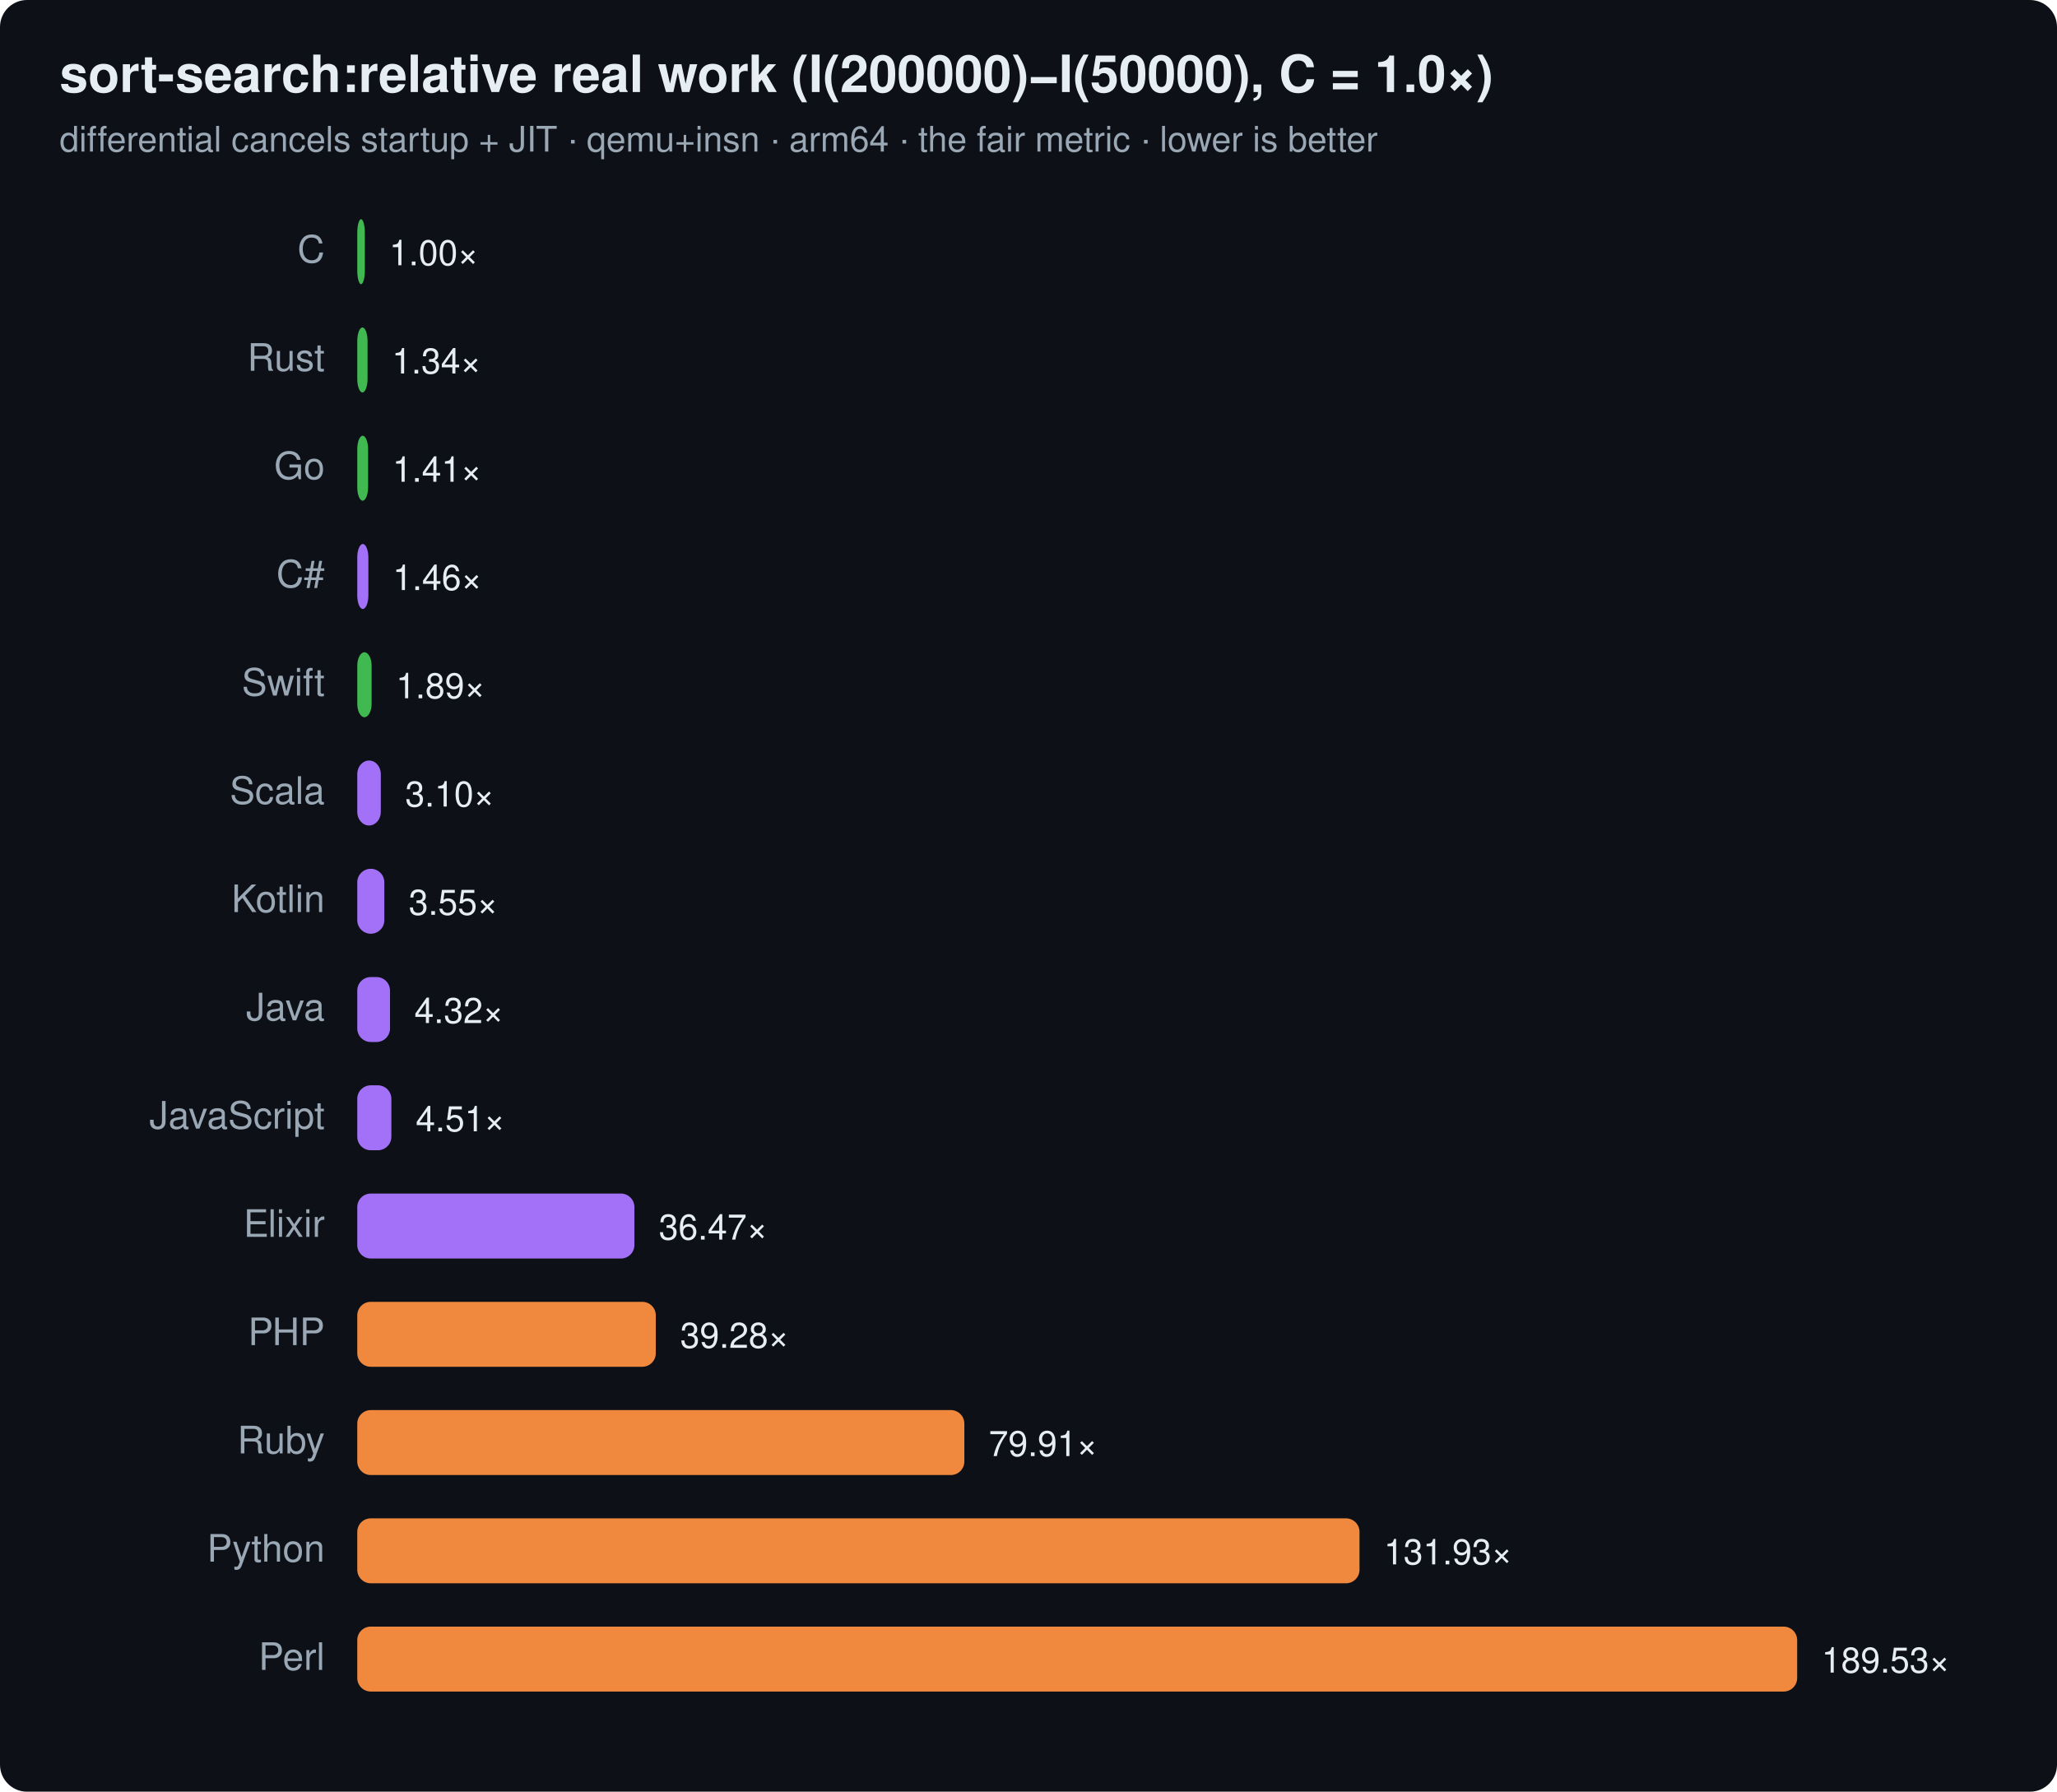
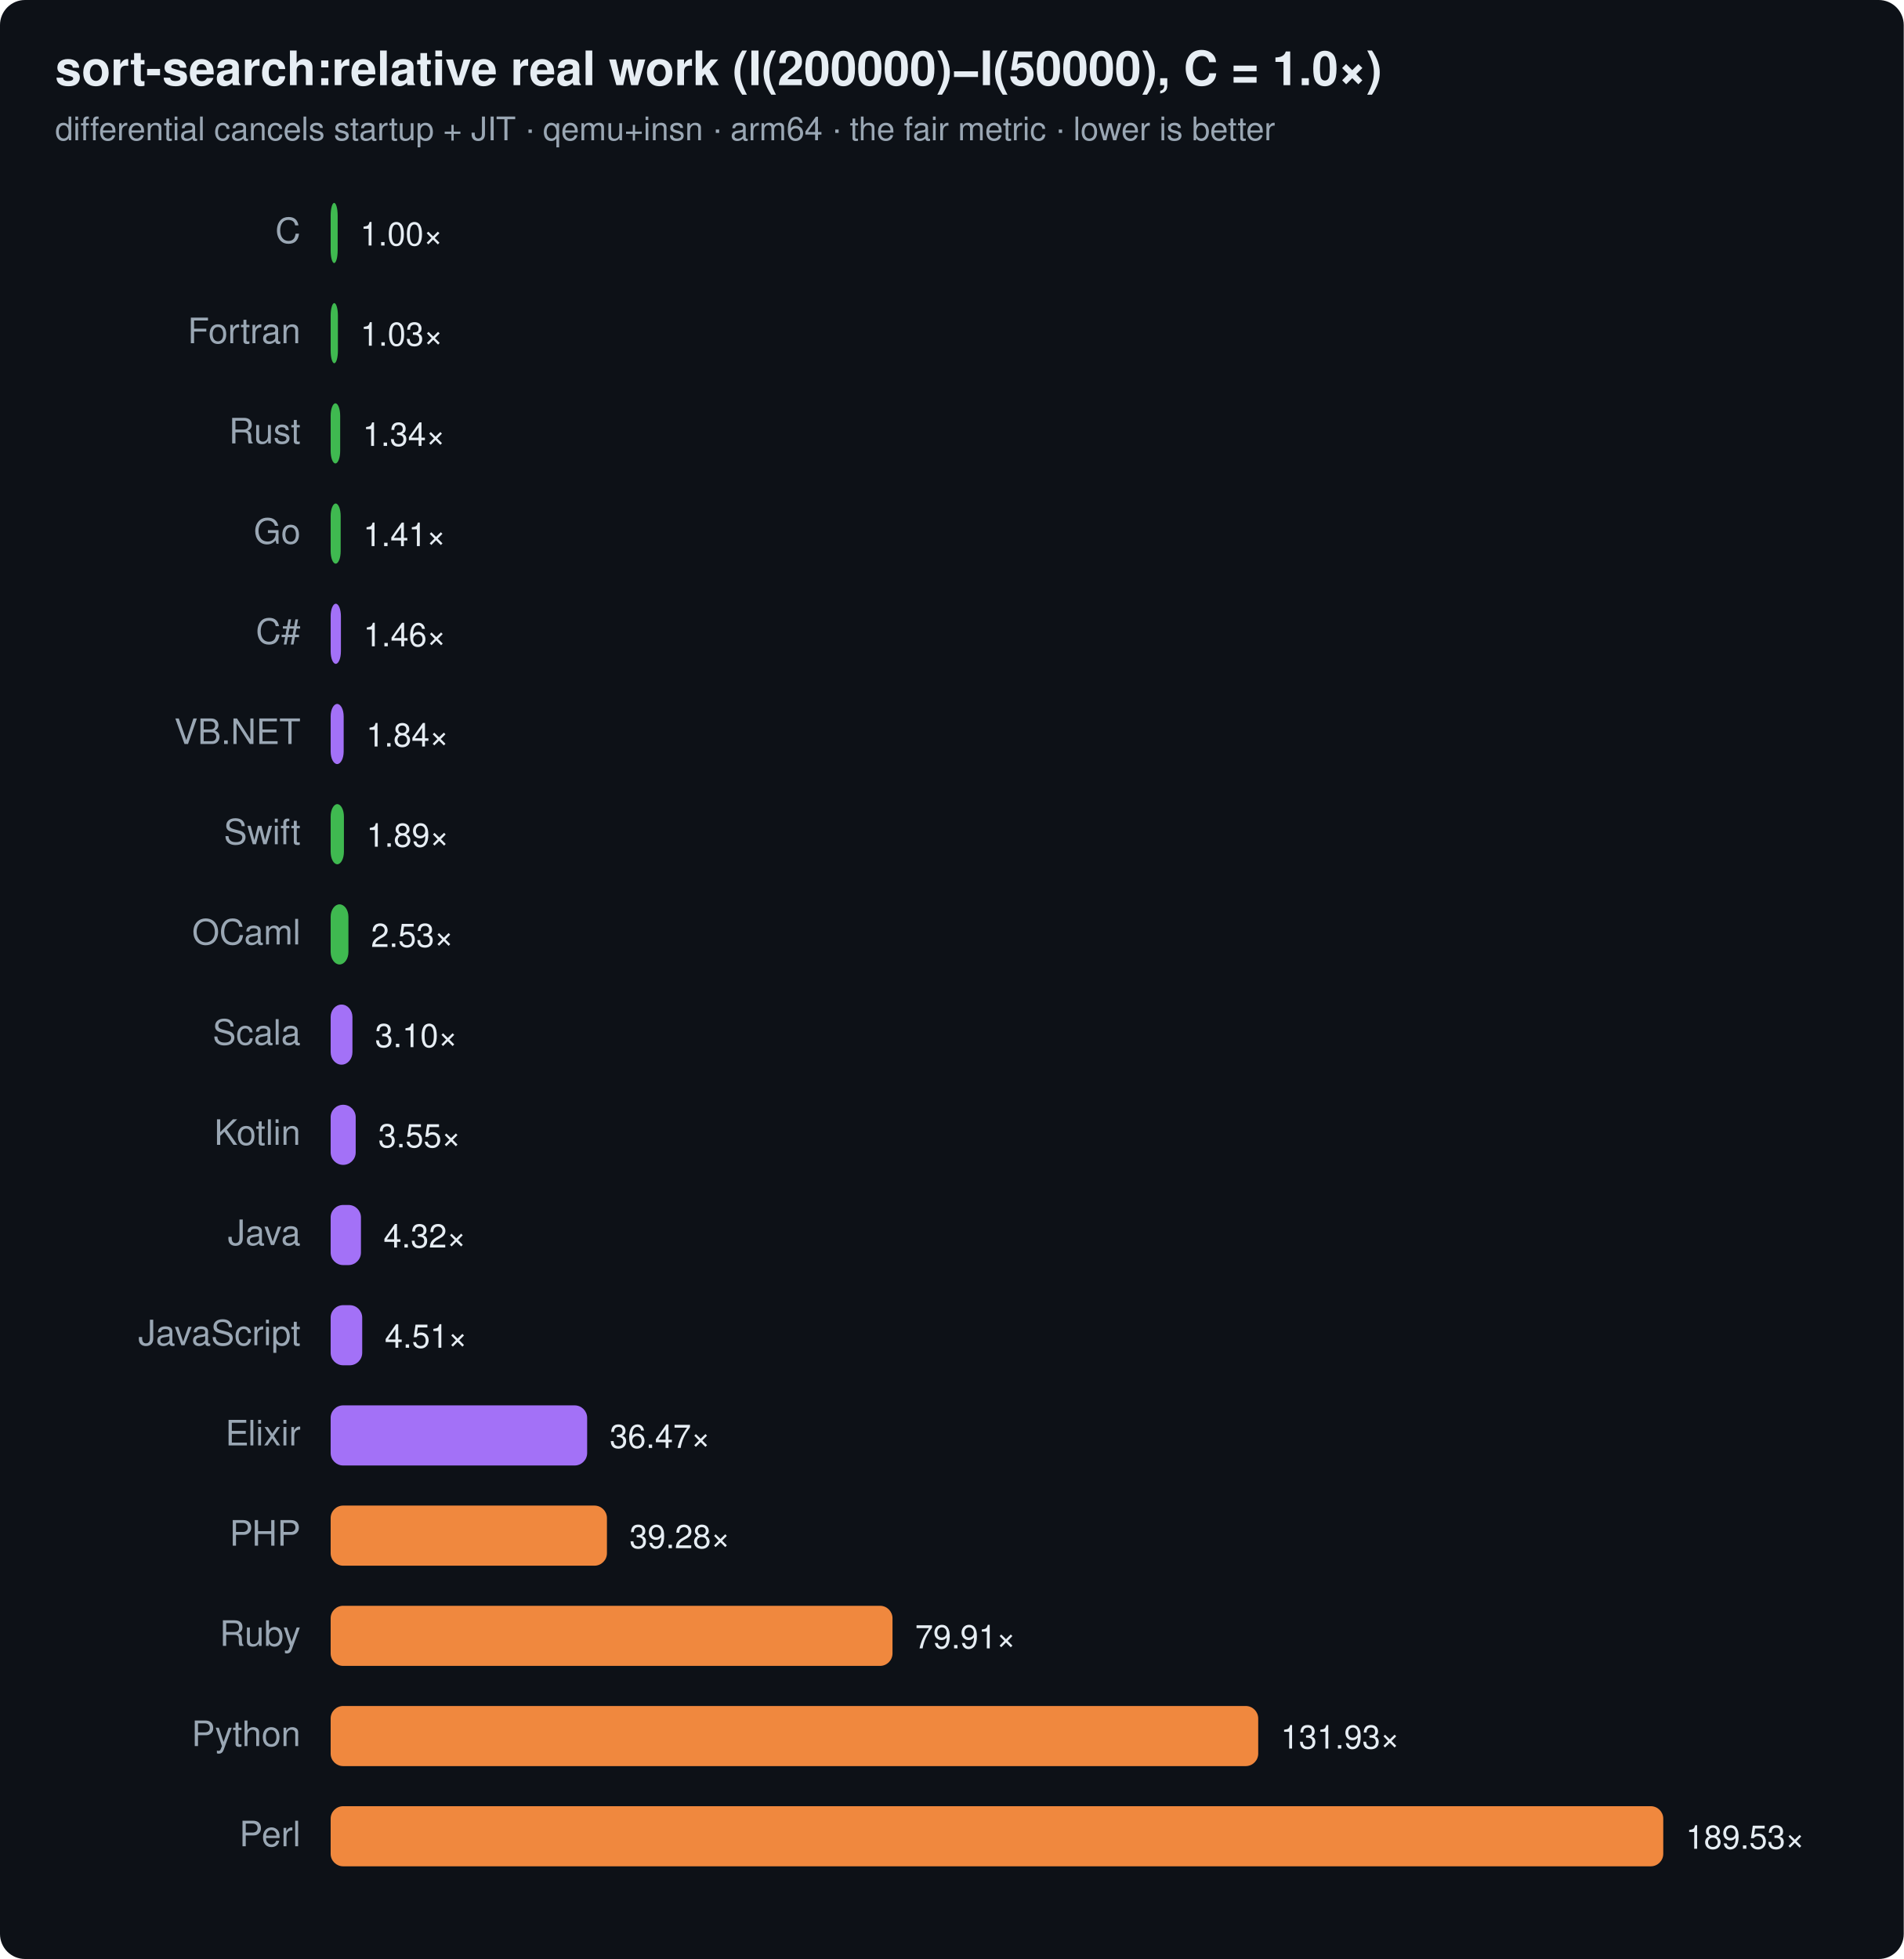
- <svg xmlns="http://www.w3.org/2000/svg" width="760" height="662" viewBox="0 0 760 662" font-family="ui-sans-serif,system-ui,Segoe UI,Helvetica,Arial">
-   <rect width="760" height="662" rx="10" fill="#0d1117" />
+ <svg xmlns="http://www.w3.org/2000/svg" width="760" height="782" viewBox="0 0 760 782" font-family="ui-sans-serif,system-ui,Segoe UI,Helvetica,Arial">
+   <rect width="760" height="782" rx="10" fill="#0d1117" />
  <text x="22" y="34" font-size="19" font-weight="700" fill="#e6edf3">sort-search:relative real work (I(200000)−I(50000), C = 1.0×)</text>
  <text x="22" y="56" font-size="13" fill="#9aa7b4">differential cancels startup + JIT · qemu+insn · arm64 · the fair metric · lower is better</text>
  <text x="120" y="97" text-anchor="end" font-size="14" fill="#9aa7b4">C</text>
  <rect x="132" y="81" width="2.8" height="24" rx="5" fill="#3fb950" />
  <text x="143.8" y="98" font-size="13" fill="#e6edf3">1.00×</text>
-   <text x="120" y="137" text-anchor="end" font-size="14" fill="#9aa7b4">Rust</text>
-   <rect x="132" y="121" width="3.8" height="24" rx="5" fill="#3fb950" />
-   <text x="144.8" y="138" font-size="13" fill="#e6edf3">1.34×</text>
-   <text x="120" y="177" text-anchor="end" font-size="14" fill="#9aa7b4">Go</text>
-   <rect x="132" y="161" width="4.0" height="24" rx="5" fill="#3fb950" />
-   <text x="145.0" y="178" font-size="13" fill="#e6edf3">1.41×</text>
-   <text x="120" y="217" text-anchor="end" font-size="14" fill="#9aa7b4">C#</text>
-   <rect x="132" y="201" width="4.1" height="24" rx="5" fill="#a371f7" />
-   <text x="145.1" y="218" font-size="13" fill="#e6edf3">1.46×</text>
-   <text x="120" y="257" text-anchor="end" font-size="14" fill="#9aa7b4">Swift</text>
-   <rect x="132" y="241" width="5.3" height="24" rx="5" fill="#3fb950" />
-   <text x="146.3" y="258" font-size="13" fill="#e6edf3">1.89×</text>
-   <text x="120" y="297" text-anchor="end" font-size="14" fill="#9aa7b4">Scala</text>
-   <rect x="132" y="281" width="8.7" height="24" rx="5" fill="#a371f7" />
-   <text x="149.7" y="298" font-size="13" fill="#e6edf3">3.10×</text>
-   <text x="120" y="337" text-anchor="end" font-size="14" fill="#9aa7b4">Kotlin</text>
-   <rect x="132" y="321" width="10.0" height="24" rx="5" fill="#a371f7" />
-   <text x="151.0" y="338" font-size="13" fill="#e6edf3">3.55×</text>
-   <text x="120" y="377" text-anchor="end" font-size="14" fill="#9aa7b4">Java</text>
-   <rect x="132" y="361" width="12.1" height="24" rx="5" fill="#a371f7" />
-   <text x="153.1" y="378" font-size="13" fill="#e6edf3">4.32×</text>
-   <text x="120" y="417" text-anchor="end" font-size="14" fill="#9aa7b4">JavaScript</text>
-   <rect x="132" y="401" width="12.6" height="24" rx="5" fill="#a371f7" />
-   <text x="153.6" y="418" font-size="13" fill="#e6edf3">4.51×</text>
-   <text x="120" y="457" text-anchor="end" font-size="14" fill="#9aa7b4">Elixir</text>
-   <rect x="132" y="441" width="102.4" height="24" rx="5" fill="#a371f7" />
-   <text x="243.4" y="458" font-size="13" fill="#e6edf3">36.47×</text>
-   <text x="120" y="497" text-anchor="end" font-size="14" fill="#9aa7b4">PHP</text>
-   <rect x="132" y="481" width="110.3" height="24" rx="5" fill="#f0883e" />
-   <text x="251.3" y="498" font-size="13" fill="#e6edf3">39.28×</text>
-   <text x="120" y="537" text-anchor="end" font-size="14" fill="#9aa7b4">Ruby</text>
-   <rect x="132" y="521" width="224.3" height="24" rx="5" fill="#f0883e" />
-   <text x="365.3" y="538" font-size="13" fill="#e6edf3">79.91×</text>
-   <text x="120" y="577" text-anchor="end" font-size="14" fill="#9aa7b4">Python</text>
-   <rect x="132" y="561" width="370.3" height="24" rx="5" fill="#f0883e" />
-   <text x="511.3" y="578" font-size="13" fill="#e6edf3">131.93×</text>
-   <text x="120" y="617" text-anchor="end" font-size="14" fill="#9aa7b4">Perl</text>
-   <rect x="132" y="601" width="532.0" height="24" rx="5" fill="#f0883e" />
-   <text x="673.0" y="618" font-size="13" fill="#e6edf3">189.53×</text>
+   <text x="120" y="137" text-anchor="end" font-size="14" fill="#9aa7b4">Fortran</text>
+   <rect x="132" y="121" width="2.9" height="24" rx="5" fill="#3fb950" />
+   <text x="143.9" y="138" font-size="13" fill="#e6edf3">1.03×</text>
+   <text x="120" y="177" text-anchor="end" font-size="14" fill="#9aa7b4">Rust</text>
+   <rect x="132" y="161" width="3.8" height="24" rx="5" fill="#3fb950" />
+   <text x="144.8" y="178" font-size="13" fill="#e6edf3">1.34×</text>
+   <text x="120" y="217" text-anchor="end" font-size="14" fill="#9aa7b4">Go</text>
+   <rect x="132" y="201" width="4.0" height="24" rx="5" fill="#3fb950" />
+   <text x="145.0" y="218" font-size="13" fill="#e6edf3">1.41×</text>
+   <text x="120" y="257" text-anchor="end" font-size="14" fill="#9aa7b4">C#</text>
+   <rect x="132" y="241" width="4.1" height="24" rx="5" fill="#a371f7" />
+   <text x="145.1" y="258" font-size="13" fill="#e6edf3">1.46×</text>
+   <text x="120" y="297" text-anchor="end" font-size="14" fill="#9aa7b4">VB.NET</text>
+   <rect x="132" y="281" width="5.2" height="24" rx="5" fill="#a371f7" />
+   <text x="146.2" y="298" font-size="13" fill="#e6edf3">1.84×</text>
+   <text x="120" y="337" text-anchor="end" font-size="14" fill="#9aa7b4">Swift</text>
+   <rect x="132" y="321" width="5.3" height="24" rx="5" fill="#3fb950" />
+   <text x="146.3" y="338" font-size="13" fill="#e6edf3">1.89×</text>
+   <text x="120" y="377" text-anchor="end" font-size="14" fill="#9aa7b4">OCaml</text>
+   <rect x="132" y="361" width="7.1" height="24" rx="5" fill="#3fb950" />
+   <text x="148.1" y="378" font-size="13" fill="#e6edf3">2.53×</text>
+   <text x="120" y="417" text-anchor="end" font-size="14" fill="#9aa7b4">Scala</text>
+   <rect x="132" y="401" width="8.7" height="24" rx="5" fill="#a371f7" />
+   <text x="149.7" y="418" font-size="13" fill="#e6edf3">3.10×</text>
+   <text x="120" y="457" text-anchor="end" font-size="14" fill="#9aa7b4">Kotlin</text>
+   <rect x="132" y="441" width="10.0" height="24" rx="5" fill="#a371f7" />
+   <text x="151.0" y="458" font-size="13" fill="#e6edf3">3.55×</text>
+   <text x="120" y="497" text-anchor="end" font-size="14" fill="#9aa7b4">Java</text>
+   <rect x="132" y="481" width="12.1" height="24" rx="5" fill="#a371f7" />
+   <text x="153.1" y="498" font-size="13" fill="#e6edf3">4.32×</text>
+   <text x="120" y="537" text-anchor="end" font-size="14" fill="#9aa7b4">JavaScript</text>
+   <rect x="132" y="521" width="12.6" height="24" rx="5" fill="#a371f7" />
+   <text x="153.6" y="538" font-size="13" fill="#e6edf3">4.51×</text>
+   <text x="120" y="577" text-anchor="end" font-size="14" fill="#9aa7b4">Elixir</text>
+   <rect x="132" y="561" width="102.4" height="24" rx="5" fill="#a371f7" />
+   <text x="243.4" y="578" font-size="13" fill="#e6edf3">36.47×</text>
+   <text x="120" y="617" text-anchor="end" font-size="14" fill="#9aa7b4">PHP</text>
+   <rect x="132" y="601" width="110.3" height="24" rx="5" fill="#f0883e" />
+   <text x="251.3" y="618" font-size="13" fill="#e6edf3">39.28×</text>
+   <text x="120" y="657" text-anchor="end" font-size="14" fill="#9aa7b4">Ruby</text>
+   <rect x="132" y="641" width="224.3" height="24" rx="5" fill="#f0883e" />
+   <text x="365.3" y="658" font-size="13" fill="#e6edf3">79.91×</text>
+   <text x="120" y="697" text-anchor="end" font-size="14" fill="#9aa7b4">Python</text>
+   <rect x="132" y="681" width="370.3" height="24" rx="5" fill="#f0883e" />
+   <text x="511.3" y="698" font-size="13" fill="#e6edf3">131.93×</text>
+   <text x="120" y="737" text-anchor="end" font-size="14" fill="#9aa7b4">Perl</text>
+   <rect x="132" y="721" width="532.0" height="24" rx="5" fill="#f0883e" />
+   <text x="673.0" y="738" font-size="13" fill="#e6edf3">189.53×</text>
</svg>
